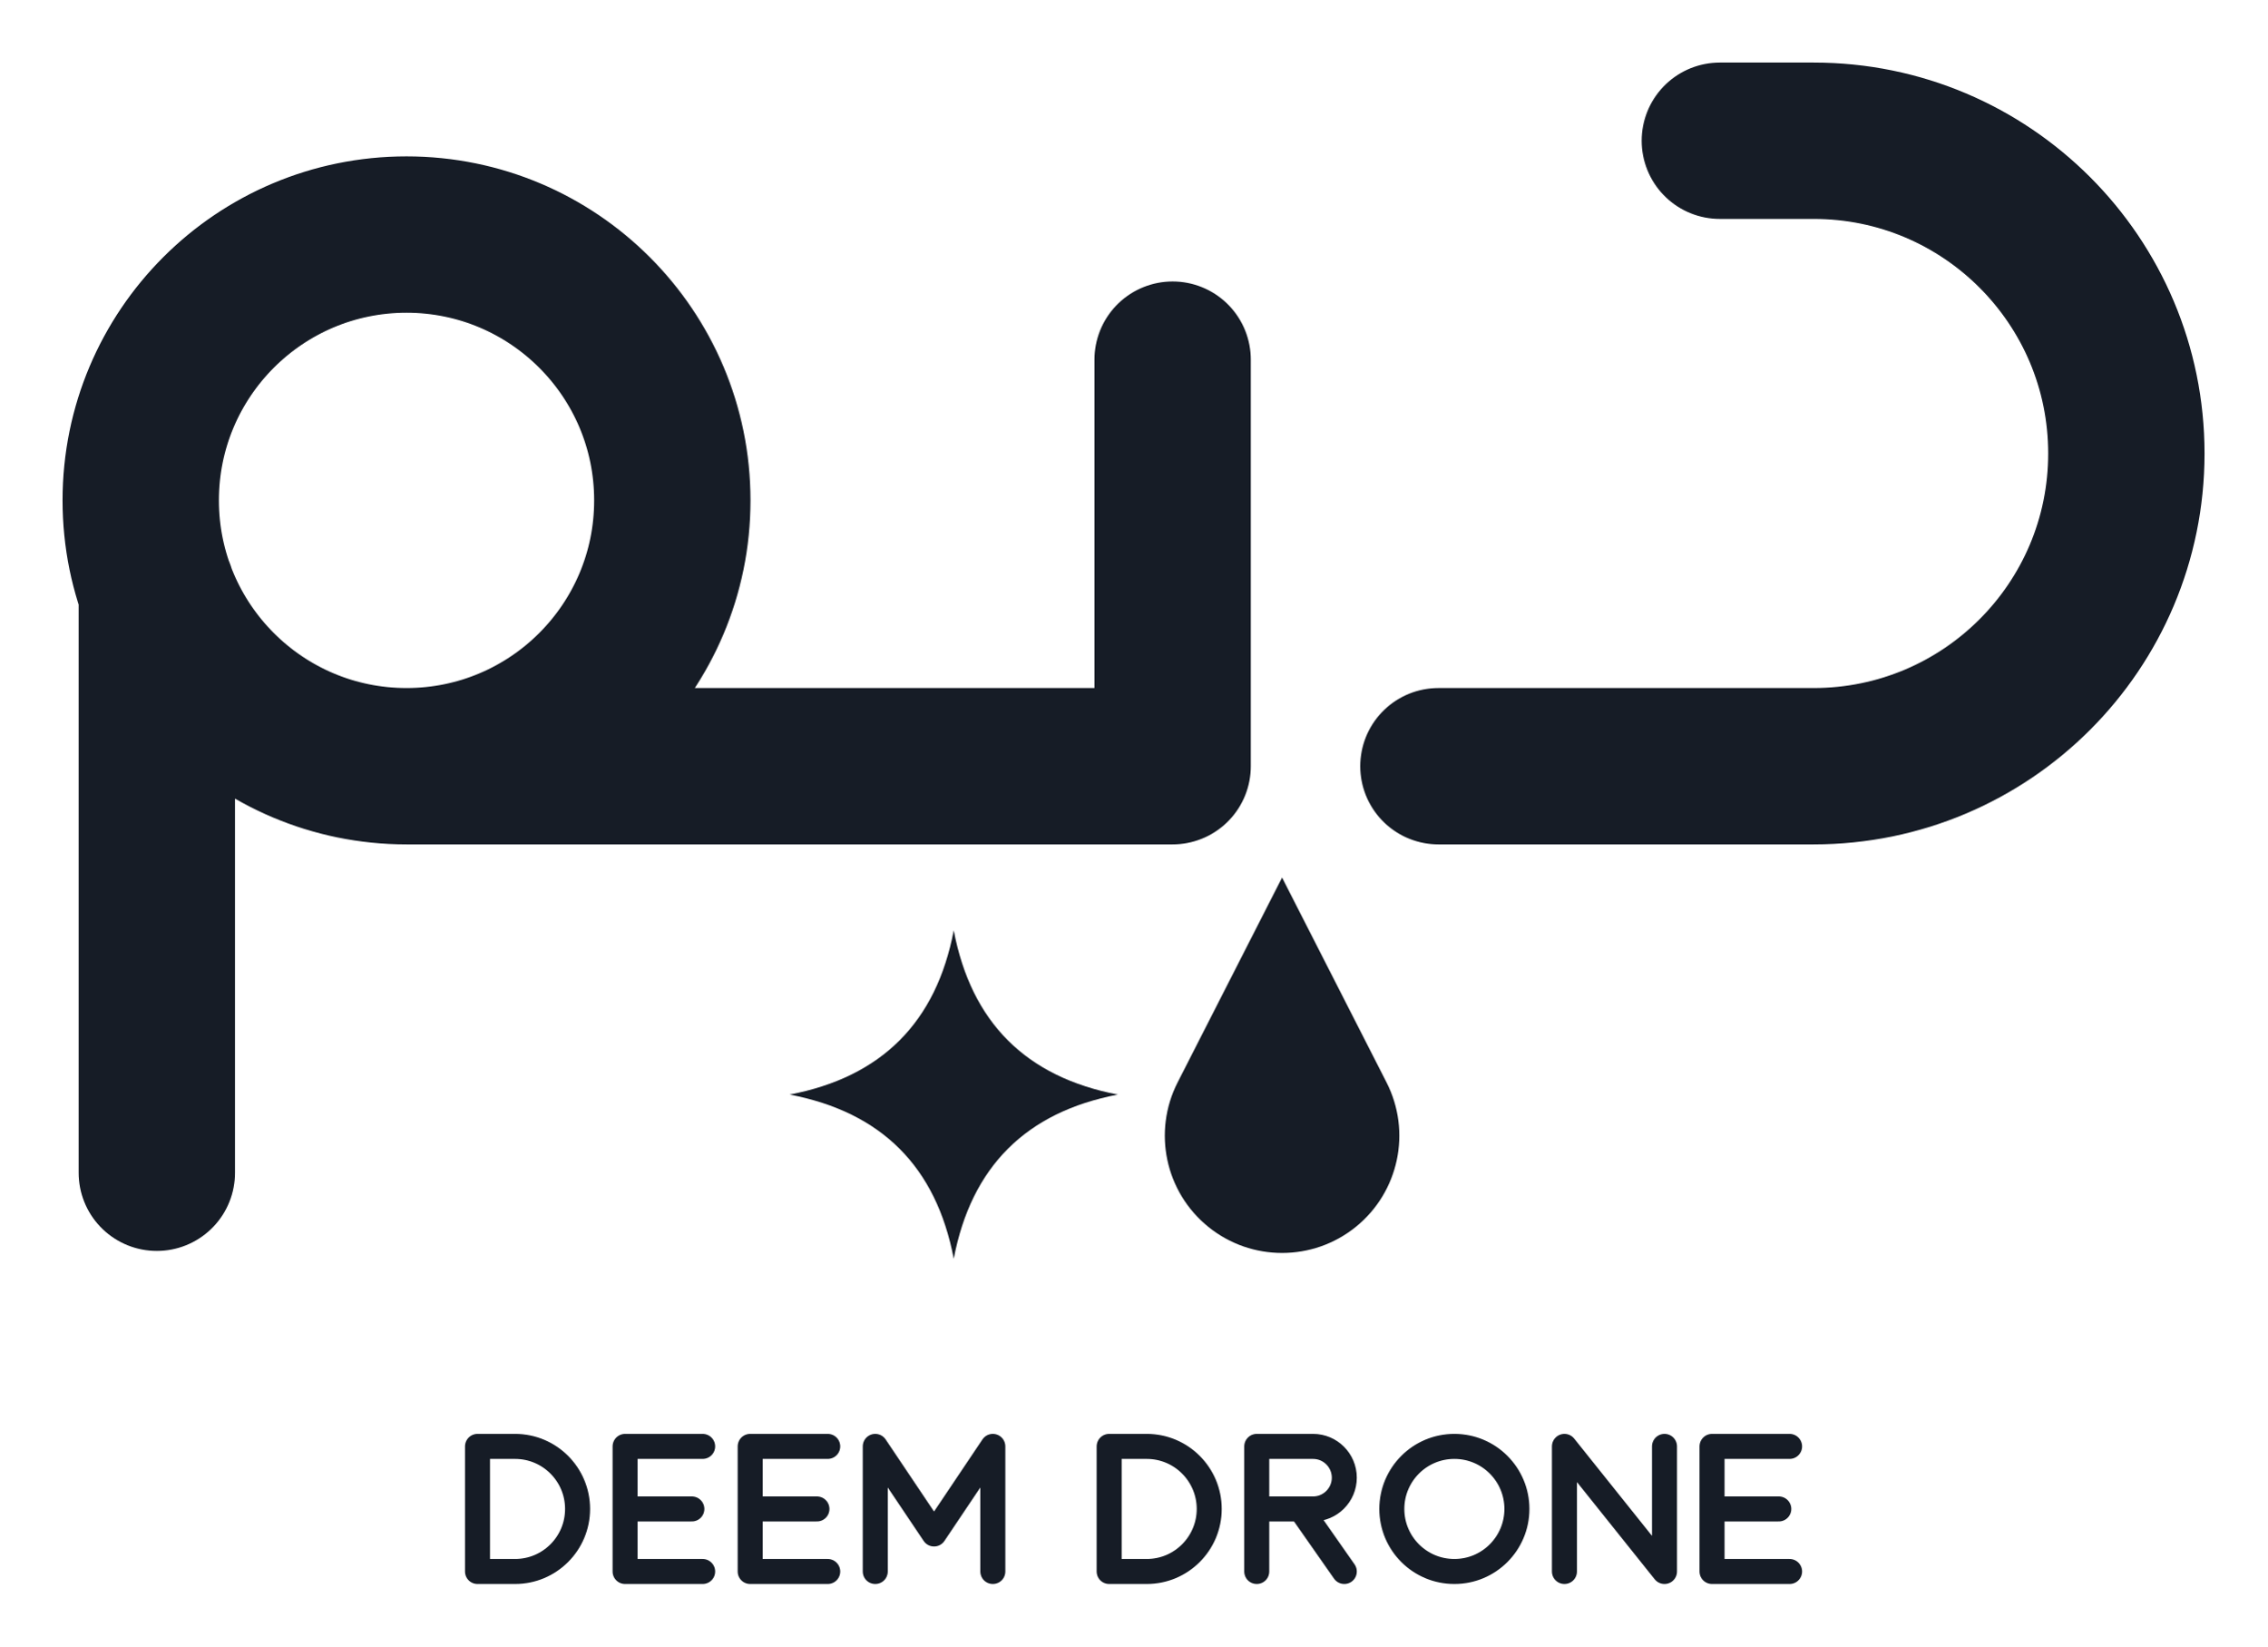
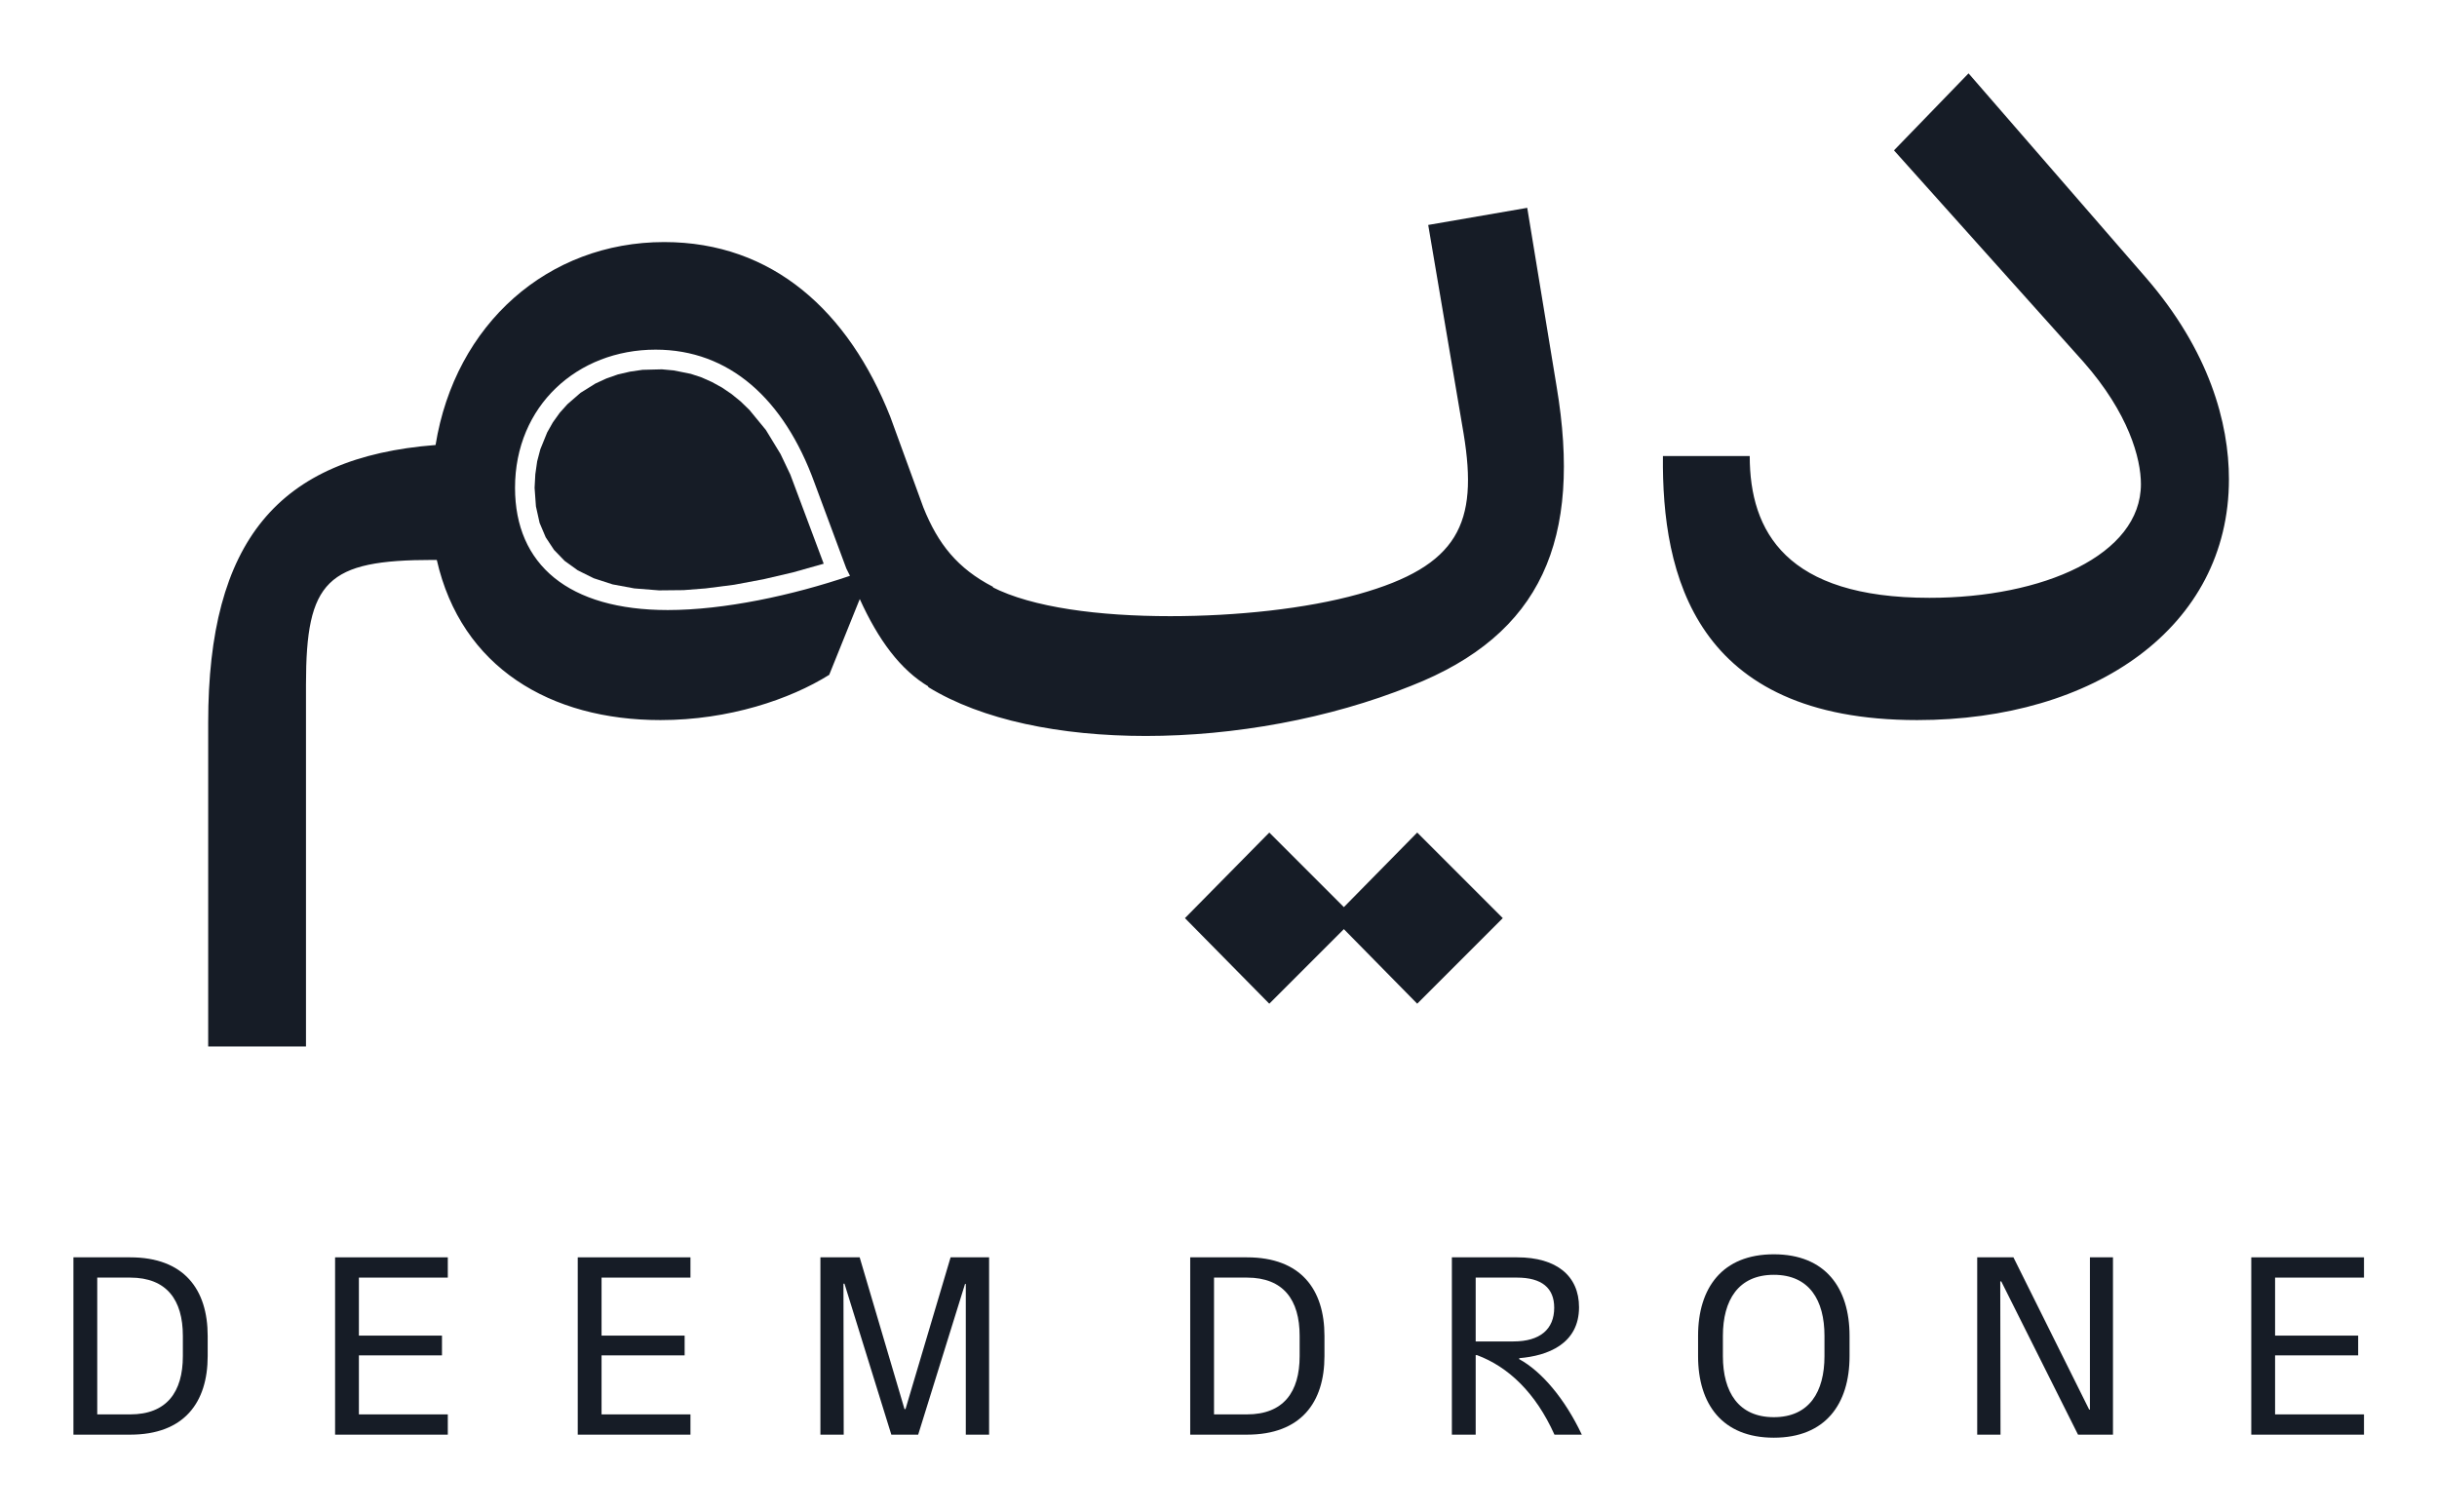
- <svg xmlns="http://www.w3.org/2000/svg" viewBox="-26 -49 145 105.3" role="img" aria-label="ديم درون — DEEM DRONE">
-   <path d="M0 0A17 17 0 1 1 0 -34A17 17 0 1 1 0 0ZM-15.97 -11.19V26M0 0H49V-26M84 -40H90A20 20 0 0 1 90 0H66" fill="none" stroke="#161c26" stroke-width="10" stroke-linecap="round" stroke-linejoin="round" />
-   <path d="M56 7.12L62.68 20.22A7.5 7.5 0 1 1 49.32 20.22Z" fill="#161c26" />
-   <path d="M35 10.5Q36.68 19.32 45.5 21Q36.68 22.68 35 31.5Q33.32 22.68 24.5 21Q33.32 19.32 35 10.5Z" fill="#161c26" />
-   <path transform="translate(4.54 51.5)" d="M0 0V-8H2.4A4 4 0 0 1 2.4 0ZM14.4 -8H9.44V0H14.4M9.44 -4H13.71M22.4 -8H17.44V0H22.4M17.44 -4H21.71M25.44 0V-8L29.2 -2.4L32.96 -8V0M40.4 0V-8H42.8A4 4 0 0 1 42.8 0ZM49.84 0V-8H53.44A2 2 0 0 1 53.44 -4H49.84M52.64 -4L55.44 0M62.48 0A4 4 0 1 1 62.48 -8A4 4 0 1 1 62.48 0ZM69.52 0V-8L75.92 0V-8M83.92 -8H78.96V0H83.92M78.96 -4H83.23" fill="none" stroke="#161c26" stroke-width="1.6" stroke-linecap="round" stroke-linejoin="round" />
+ <svg xmlns="http://www.w3.org/2000/svg" viewBox="-142.3 -589 1993.5 1236" role="img" aria-label="ديم درون — DEEM DRONE">
+   <path d="M618 -27H670V-109C641 -124 625 -144 613 -174L586 -248C552 -334 490 -391 401 -391C306 -391 230 -324 214 -225C85 -215 28 -146 28 2V267H108V-29C108 -114 125 -131 212 -131H215C235 -43 308 0 398 0C454 0 504 -17 536 -37L561 -99C576 -66 594 -41 618 -27ZM279 -190C279 -257 330 -303 394 -303C454 -303 499 -263 524 -194L550 -124C551 -122 552 -120 553 -118C506 -102 450 -90 404 -90C323 -90 279 -127 279 -190ZM617 -109V-27C661 0 725 13 795 13C867 13 945 -1 1012 -28C1119 -70 1152 -148 1131 -273L1107 -419L1026 -405L1055 -234C1067 -161 1051 -126 969 -103C926 -91 869 -85 815 -85C757 -85 702 -92 669 -109ZM1468 -529 1407 -466 1562 -293C1599 -251 1609 -214 1609 -193C1609 -135 1529 -100 1436 -100C1319 -100 1289 -154 1289 -216H1218C1217 -119 1244 0 1426 0C1571 0 1681 -76 1681 -197C1681 -243 1665 -302 1613 -362Z" fill="#161c26" />
+   <path d="M295 -190L296.1 -174.8L299.1 -161.3L304.1 -149.5L310.9 -139.2L319.6 -130.2L330.3 -122.5L343.4 -116L358.8 -111L376.6 -107.7L396.8 -106.1L416.9 -106.3L434.9 -107.7L458.3 -110.7L482.3 -115.2L506.3 -120.8L531.5 -127.9L504.2 -200.8L496.2 -217.6L484.2 -237.3L470.8 -253.6L463.6 -260.6L456.1 -266.7L448.3 -272L440.1 -276.5L431.6 -280.3L422.8 -283.2L408.9 -286L399.1 -286.9L383.3 -286.5L373 -285L363.1 -282.7L353.7 -279.4L344.8 -275.3L332.6 -267.7L321.9 -258.4L315.6 -251.4L310 -243.6L305.3 -235.3L299.7 -221.5L297.1 -211.6L295.6 -201.1Z" fill="#161c26" />
+   <path d="M896 232 957 171 1017 232 1087 162 1017 92 957 153 896 92 827 162Z" fill="#161c26" />
+   <g transform="translate(-101.5 584.5) scale(0.2072)" fill="#161c26">
+     <path transform="translate(0 0)" d="M317 0C530 0 623 -127 623 -310V-390C623 -573 530 -700 317 -700H93V0ZM187 -620H317C461 -620 525 -532 525 -390V-310C525 -168 461 -80 317 -80H187Z" />
+     <path transform="translate(1033 0)" d="M538 0V-80H187V-313H515V-391H187V-620H538V-700H93V0Z" />
+     <path transform="translate(1991 0)" d="M538 0V-80H187V-313H515V-391H187V-620H538V-700H93V0Z" />
+     <path transform="translate(2949 0)" d="M185 0 184 -596H188L373 0H479L664 -595H667V0H759V-700H607L429 -101H425L248 -700H93V0Z" />
+     <path transform="translate(4409 0)" d="M317 0C530 0 623 -127 623 -310V-390C623 -573 530 -700 317 -700H93V0ZM187 -620H317C461 -620 525 -532 525 -390V-310C525 -168 461 -80 317 -80H187Z" />
+     <path transform="translate(5442 0)" d="M187 0V-314H192C316 -268 424 -165 498 0H606C539 -142 447 -250 359 -298V-302C471 -311 595 -358 595 -503C595 -627 506 -700 351 -700H93V0ZM187 -620H350C448 -620 497 -579 497 -501C497 -416 441 -368 336 -368H187Z" />
+     <path transform="translate(6456 0)" d="M350 12C553 12 649 -120 649 -310V-390C649 -580 553 -712 350 -712C147 -712 51 -580 51 -390V-310C51 -120 147 12 350 12ZM350 -69C210 -69 149 -169 149 -310V-390C149 -531 210 -631 350 -631C490 -631 550 -531 550 -390V-310C550 -169 490 -69 350 -69Z" />
+     <path transform="translate(7516 0)" d="M185 0 184 -605H188L491 0H629V-700H538V-99H535L236 -700H93V0Z" />
+     <path transform="translate(8598 0)" d="M538 0V-80H187V-313H515V-391H187V-620H538V-700H93V0Z" />
+   </g>
</svg>
